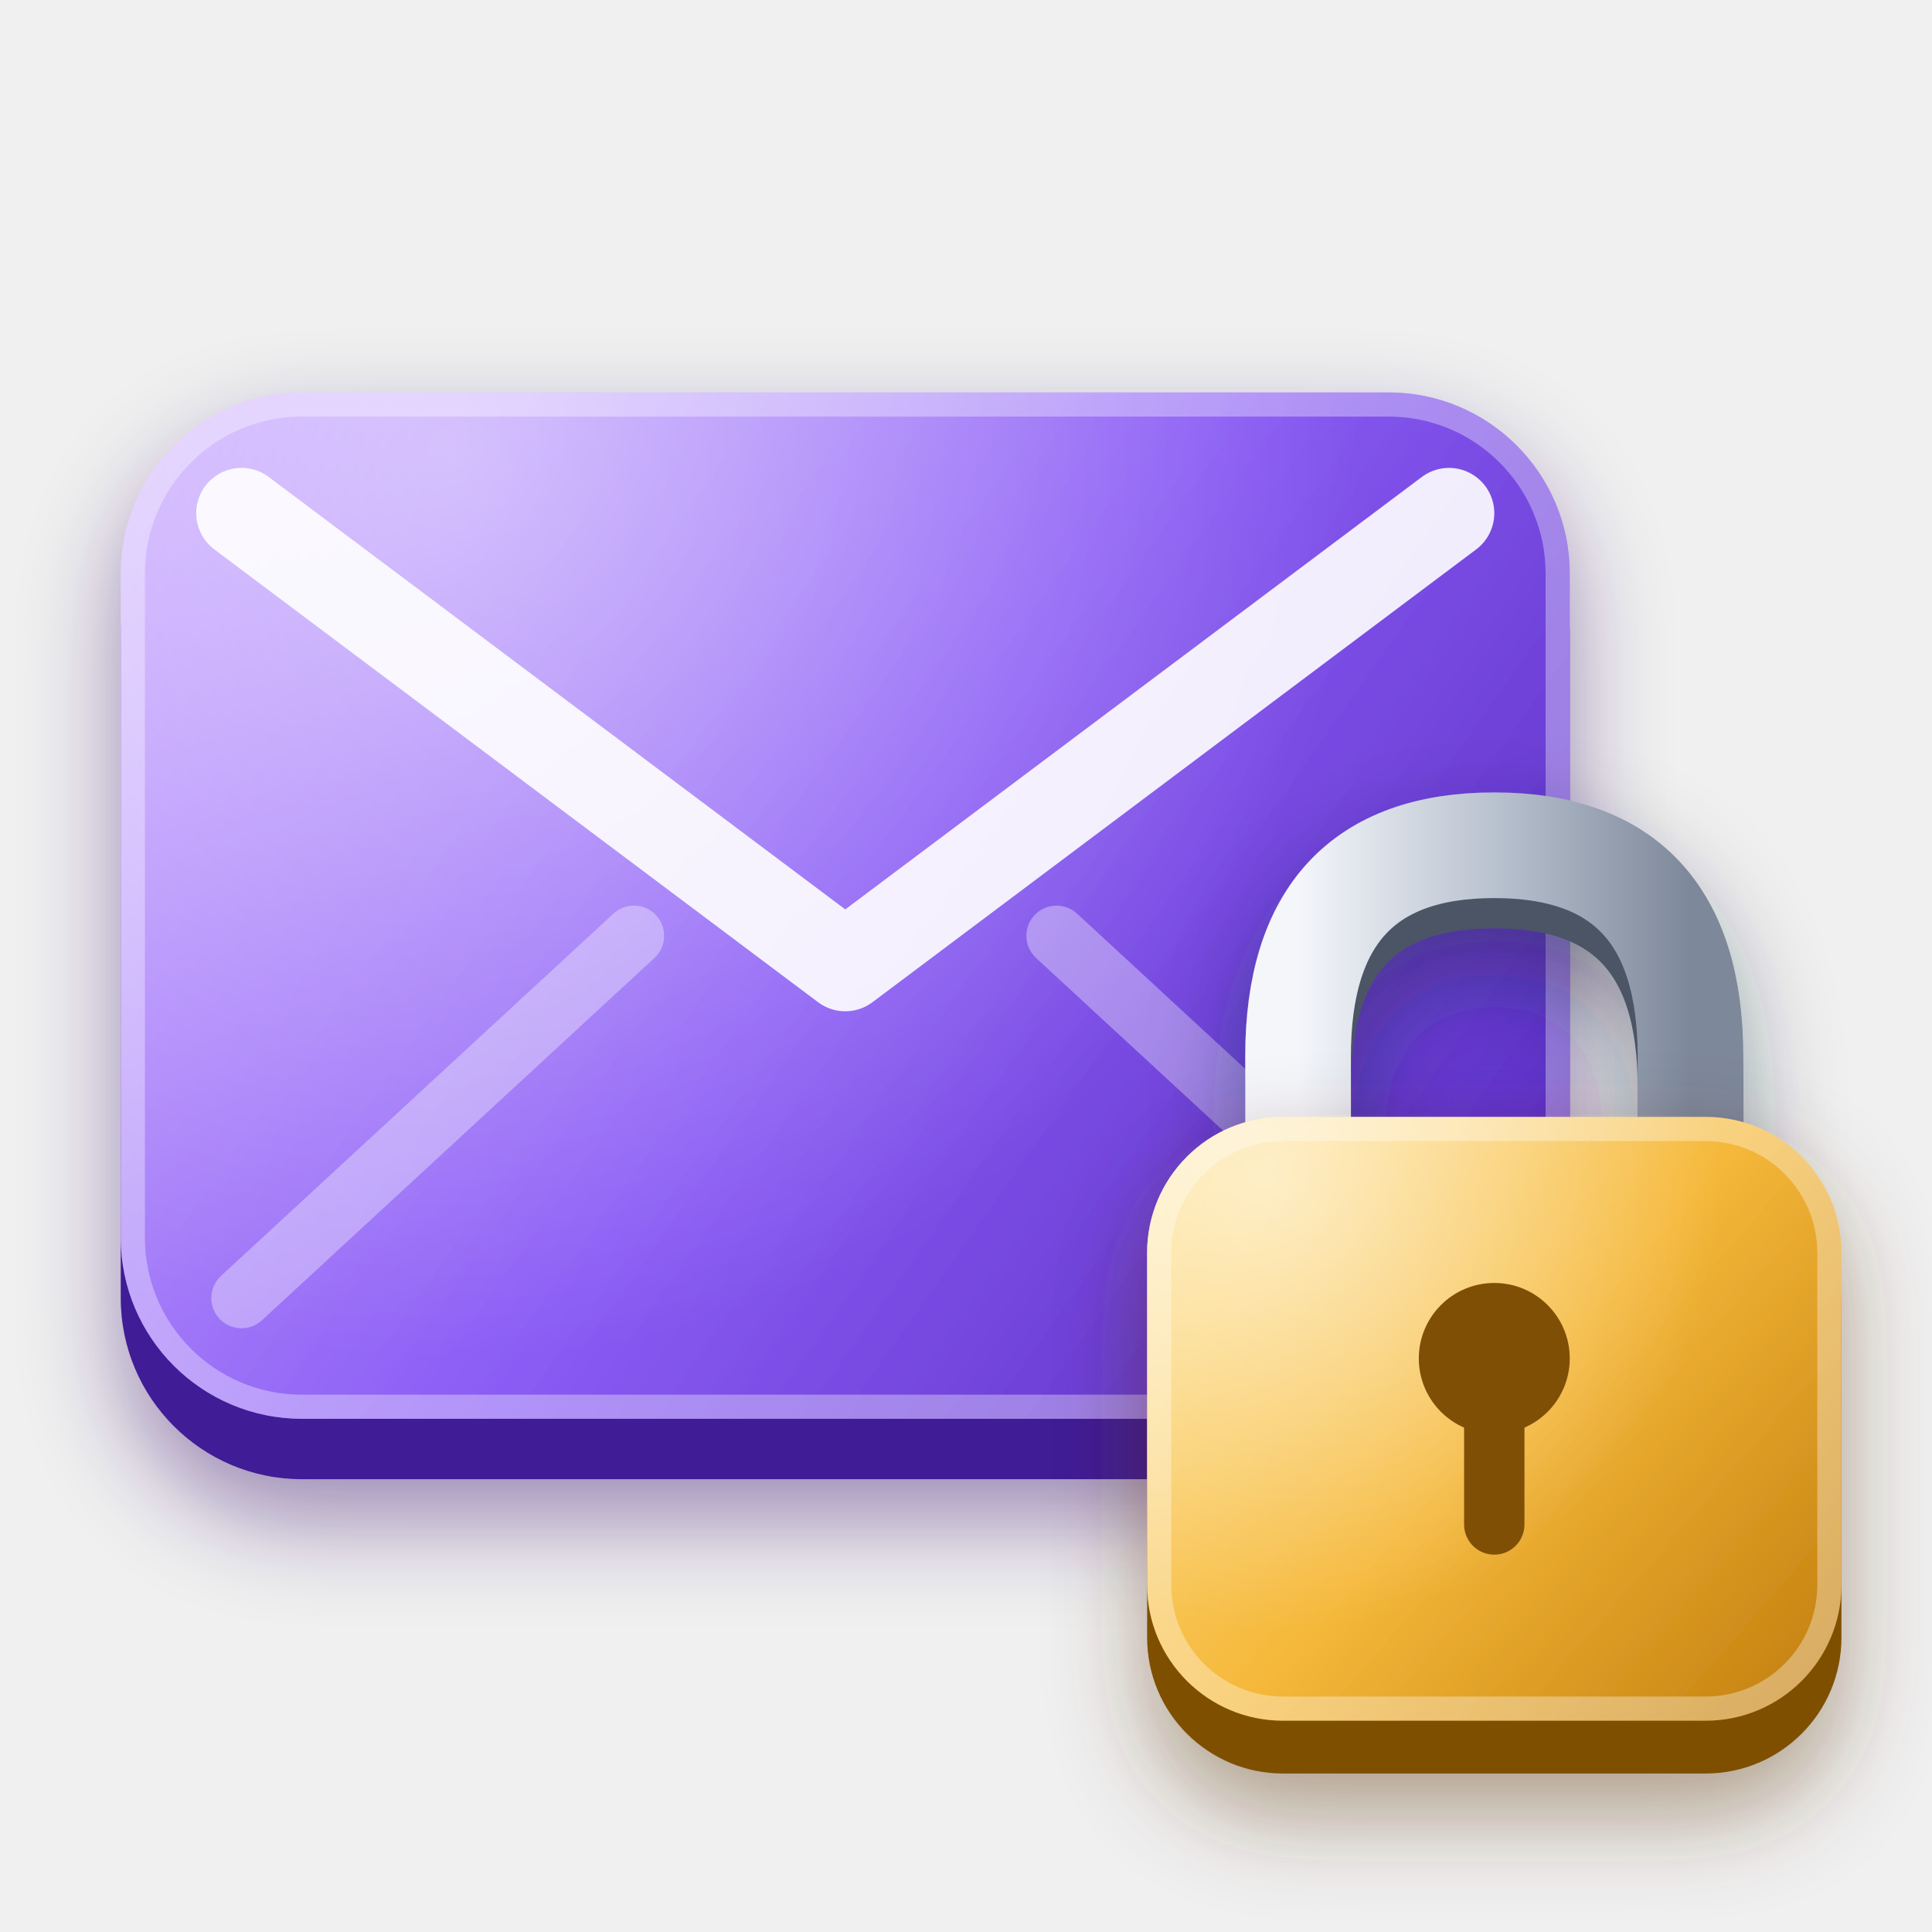
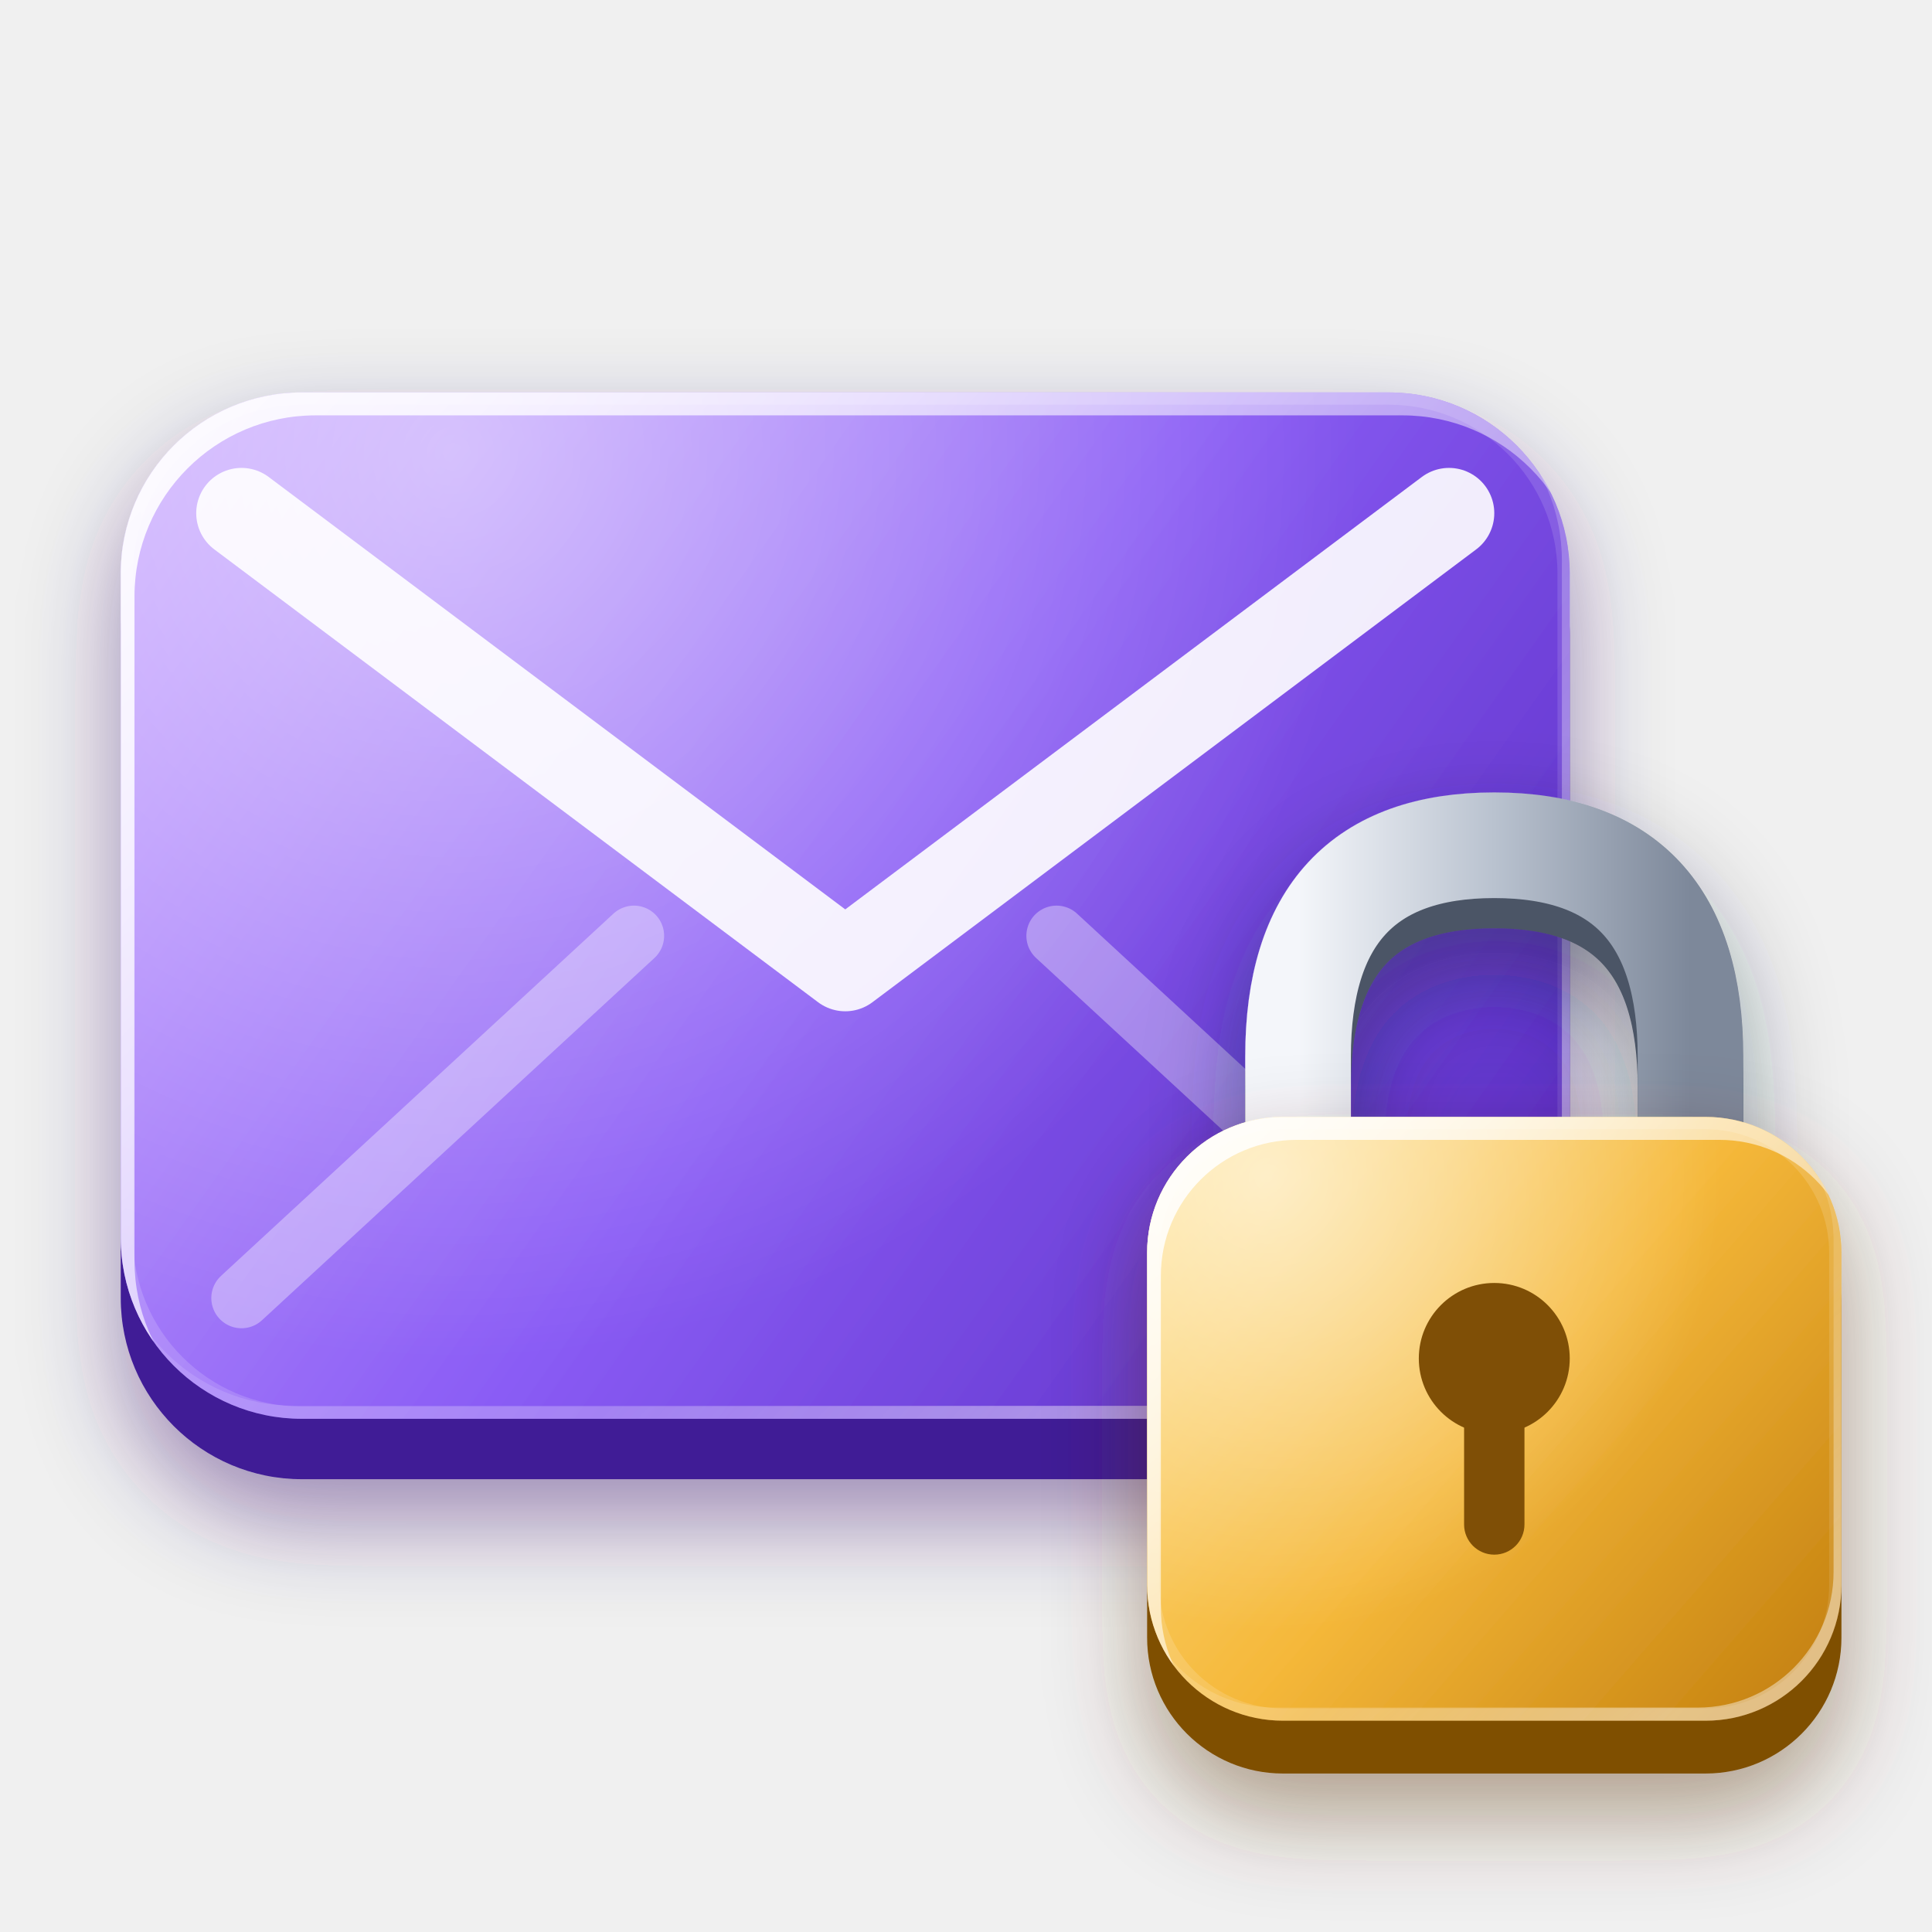
- <svg xmlns="http://www.w3.org/2000/svg" width="236" height="236" viewBox="0 0 128 128" fill="none">
+ <svg xmlns="http://www.w3.org/2000/svg" width="128" height="128" viewBox="0 0 128 128" preserveAspectRatio="none">
  <defs>
-     <linearGradient id="sing1" x1="8" y1="26" x2="104" y2="94" gradientUnits="userSpaceOnUse">
-       <stop offset="0" stop-color="#c9a8ff" />
-       <stop offset="0.5" stop-color="#8a5cf5" />
-       <stop offset="1" stop-color="#5327bd" />
-     </linearGradient>
-     <filter id="sins2" x="-12" y="-12" width="152" height="152" filterUnits="userSpaceOnUse">
+     <filter id="shadow1" x="-12" y="-12" width="152" height="152" filterUnits="userSpaceOnUse" color-interpolation-filters="sRGB">
      <feDropShadow dx="0" dy="2.8" stdDeviation="3.2" flood-color="#2e0f66" flood-opacity="0.42" />
    </filter>
-     <radialGradient id="sinr3" cx="30" cy="30" r="60" gradientUnits="userSpaceOnUse">
-       <stop offset="0" stop-color="#ffffff" stop-opacity="0.45" />
-       <stop offset="1" stop-color="#ffffff" stop-opacity="0" />
-     </radialGradient>
-     <mask id="sink4" maskUnits="userSpaceOnUse" x="0" y="0" width="128" height="128">
-       <rect x="8" y="26" width="96" height="68" rx="12" fill="#ffffff" />
-     </mask>
-     <clipPath id="sinc5">
-       <rect x="8" y="26" width="96" height="68" rx="12" fill="#000" />
+   </defs>
+   <g filter="url(#shadow1)">
+     <g fill="none">
+       <g transform="translate(0 4)">
+         <rect x="8" y="26" width="96" height="68" rx="12" fill="#3f1c96" />
+       </g>
+     </g>
+     <g fill="none">
+       <defs>
+         <linearGradient id="l3-sing1" x1="8" y1="26" x2="104" y2="94" gradientUnits="userSpaceOnUse">
+           <stop offset="0" stop-color="#c9a8ff" />
+           <stop offset="0.5" stop-color="#8a5cf5" />
+           <stop offset="1" stop-color="#5327bd" />
+         </linearGradient>
+       </defs>
+       <rect x="8" y="26" width="96" height="68" rx="12" fill="url(#l3-sing1)" />
+     </g>
+   </g>
+   <g fill="none">
+     <defs>
+       <radialGradient id="l4-sinr3" cx="30" cy="30" r="60" gradientUnits="userSpaceOnUse">
+         <stop offset="0" stop-color="#ffffff" stop-opacity="0.45" />
+         <stop offset="1" stop-color="#ffffff" stop-opacity="0" />
+       </radialGradient>
+       <mask id="l4-sink4" maskUnits="userSpaceOnUse" x="0" y="0" width="128" height="128">
+         <rect x="8" y="26" width="96" height="68" rx="12" fill="#ffffff" />
+       </mask>
+     </defs>
+     <g mask="url(#l4-sink4)">
+       <rect width="128" height="128" fill="url(#l4-sinr3)" />
+     </g>
+   </g>
+   <defs>
+     <clipPath id="clip5">
+       <path d="M20 26 H92 A12 12 0 0 1 104 38 V82 A12 12 0 0 1 92 94 H20 A12 12 0 0 1 8 82 V38 A12 12 0 0 1 20 26 Z" clip-rule="nonzero" />
    </clipPath>
-     <linearGradient id="sing6" x1="86" y1="0" x2="112" y2="0" gradientUnits="userSpaceOnUse">
-       <stop offset="0" stop-color="#f4f6fa" />
-       <stop offset="0.5" stop-color="#b9c2cf" />
-       <stop offset="1" stop-color="#7d889a" />
-     </linearGradient>
-     <filter id="sins7" x="-12" y="-12" width="152" height="152" filterUnits="userSpaceOnUse">
+   </defs>
+   <g clip-path="url(#clip5)">
+     <defs>
+       <clipPath id="rim6">
+         <path d="M20 26H92A12 12 0 0 1 104 38V82A12 12 0 0 1 92 94H20A12 12 0 0 1 8 82V38A12 12 0 0 1 20 26Z" clip-rule="nonzero" />
+       </clipPath>
+       <linearGradient id="rim6g0" x1="8" y1="26" x2="80" y2="94" gradientUnits="userSpaceOnUse">
+         <stop offset="0" stop-color="#ffffff" stop-opacity="0.200" />
+         <stop offset="1" stop-color="#ffffff" stop-opacity="0.100" />
+       </linearGradient>
+       <linearGradient id="rim6g1" x1="8" y1="26" x2="80" y2="94" gradientUnits="userSpaceOnUse">
+         <stop offset="0" stop-color="#ffffff" stop-opacity="0.950" />
+         <stop offset="0.45" stop-color="#ffffff" stop-opacity="0.600" />
+         <stop offset="1" stop-color="#ffffff" stop-opacity="0.250" />
+       </linearGradient>
+       <linearGradient id="rim6g2" x1="8" y1="26" x2="80" y2="94" gradientUnits="userSpaceOnUse">
+         <stop offset="0" stop-color="#ffffff" stop-opacity="0.050" />
+         <stop offset="0.7" stop-color="#ffffff" stop-opacity="0.150" />
+         <stop offset="1" stop-color="#ffffff" stop-opacity="0.420" />
+       </linearGradient>
+     </defs>
+     <g clip-path="url(#rim6)">
+       <path d="M20 26H92A12 12 0 0 1 104 38V82A12 12 0 0 1 92 94H20A12 12 0 0 1 8 82V38A12 12 0 0 1 20 26Z" fill="none" stroke="url(#rim6g0)" stroke-width="1.627" />
+       <path d="M20 26H92A12 12 0 0 1 104 38V82A12 12 0 0 1 92 94H20A12 12 0 0 1 8 82V38A12 12 0 0 1 20 26ZM20.911 27.519 H92.911 A12 12 0 0 1 104.911 39.519 V83.519 A12 12 0 0 1 92.911 95.519 H20.911 A12 12 0 0 1 8.911 83.519 V39.519 A12 12 0 0 1 20.911 27.519 Z" fill="url(#rim6g1)" fill-rule="evenodd" />
+       <path d="M20 26H92A12 12 0 0 1 104 38V82A12 12 0 0 1 92 94H20A12 12 0 0 1 8 82V38A12 12 0 0 1 20 26ZM19.479 25.132 H91.479 A12 12 0 0 1 103.479 37.132 V81.132 A12 12 0 0 1 91.479 93.132 H19.479 A12 12 0 0 1 7.479 81.132 V37.132 A12 12 0 0 1 19.479 25.132 Z" fill="url(#rim6g2)" fill-rule="evenodd" />
+     </g>
+   </g>
+   <g fill="none">
+     <path d="M16 34L56 64L96 34" stroke="#ffffff" stroke-opacity="0.9" stroke-width="6" stroke-linecap="round" stroke-linejoin="round" fill="none" />
+   </g>
+   <g fill="none">
+     <path d="M16 86L42 62M96 86L70 62" stroke="#ffffff" stroke-opacity="0.35" stroke-width="4" stroke-linecap="round" fill="none" />
+   </g>
+   <defs>
+     <filter id="shadow9" x="-12" y="-12" width="152" height="152" filterUnits="userSpaceOnUse" color-interpolation-filters="sRGB">
      <feDropShadow dx="0" dy="2.8" stdDeviation="3.2" flood-color="#1a2438" flood-opacity="0.42" />
    </filter>
-     <linearGradient id="sing8" x1="76" y1="74" x2="122" y2="114" gradientUnits="userSpaceOnUse">
-       <stop offset="0" stop-color="#ffe08a" />
-       <stop offset="0.5" stop-color="#f5b83a" />
-       <stop offset="1" stop-color="#c07c0c" />
-     </linearGradient>
-     <filter id="sins9" x="-12" y="-12" width="152" height="152" filterUnits="userSpaceOnUse">
+   </defs>
+   <g filter="url(#shadow9)">
+     <g fill="none">
+       <g transform="translate(0 2)">
+         <path d="M86 78V70Q86 56 99 56Q112 56 112 70V78" stroke="#4c5566" stroke-width="7" fill="none" />
+       </g>
+     </g>
+     <g fill="none">
+       <defs>
+         <linearGradient id="l11-sing6" x1="86" y1="0" x2="112" y2="0" gradientUnits="userSpaceOnUse">
+           <stop offset="0" stop-color="#f4f6fa" />
+           <stop offset="0.5" stop-color="#b9c2cf" />
+           <stop offset="1" stop-color="#7d889a" />
+         </linearGradient>
+       </defs>
+       <path d="M86 78V70Q86 56 99 56Q112 56 112 70V78" stroke="url(#l11-sing6)" stroke-width="7" fill="none" />
+     </g>
+   </g>
+   <defs>
+     <filter id="shadow12" x="-12" y="-12" width="152" height="152" filterUnits="userSpaceOnUse" color-interpolation-filters="sRGB">
      <feDropShadow dx="0" dy="2.8" stdDeviation="3.2" flood-color="#593305" flood-opacity="0.42" />
    </filter>
-     <radialGradient id="sinr10" cx="84" cy="78" r="30" gradientUnits="userSpaceOnUse">
-       <stop offset="0" stop-color="#ffffff" stop-opacity="0.6" />
-       <stop offset="1" stop-color="#ffffff" stop-opacity="0" />
-     </radialGradient>
-     <mask id="sink11" maskUnits="userSpaceOnUse" x="0" y="0" width="128" height="128">
-       <rect x="76" y="74" width="46" height="40" rx="9" fill="#ffffff" />
-     </mask>
-     <clipPath id="sinc12">
-       <rect x="76" y="74" width="46" height="40" rx="9" fill="#000" />
+   </defs>
+   <g filter="url(#shadow12)">
+     <g fill="none">
+       <g transform="translate(0 3.5)">
+         <rect x="76" y="74" width="46" height="40" rx="9" fill="#7f4f06" />
+       </g>
+     </g>
+     <g fill="none">
+       <defs>
+         <linearGradient id="l14-sing8" x1="76" y1="74" x2="122" y2="114" gradientUnits="userSpaceOnUse">
+           <stop offset="0" stop-color="#ffe08a" />
+           <stop offset="0.5" stop-color="#f5b83a" />
+           <stop offset="1" stop-color="#c07c0c" />
+         </linearGradient>
+       </defs>
+       <rect x="76" y="74" width="46" height="40" rx="9" fill="url(#l14-sing8)" />
+     </g>
+   </g>
+   <g fill="none">
+     <defs>
+       <radialGradient id="l15-sinr10" cx="84" cy="78" r="30" gradientUnits="userSpaceOnUse">
+         <stop offset="0" stop-color="#ffffff" stop-opacity="0.6" />
+         <stop offset="1" stop-color="#ffffff" stop-opacity="0" />
+       </radialGradient>
+       <mask id="l15-sink11" maskUnits="userSpaceOnUse" x="0" y="0" width="128" height="128">
+         <rect x="76" y="74" width="46" height="40" rx="9" fill="#ffffff" />
+       </mask>
+     </defs>
+     <g mask="url(#l15-sink11)">
+       <rect width="128" height="128" fill="url(#l15-sinr10)" />
+     </g>
+   </g>
+   <defs>
+     <clipPath id="clip16">
+       <path d="M85 74 H113 A9 9 0 0 1 122 83 V105 A9 9 0 0 1 113 114 H85 A9 9 0 0 1 76 105 V83 A9 9 0 0 1 85 74 Z" clip-rule="nonzero" />
    </clipPath>
  </defs>
-   <g filter="url(#sins2)">
-     <g transform="translate(0 4)">
-       <rect x="8" y="26" width="96" height="68" rx="12" fill="#3f1c96" />
+   <g clip-path="url(#clip16)">
+     <defs>
+       <clipPath id="rim17">
+         <path d="M85 74H113A9 9 0 0 1 122 83V105A9 9 0 0 1 113 114H85A9 9 0 0 1 76 105V83A9 9 0 0 1 85 74Z" clip-rule="nonzero" />
+       </clipPath>
+       <linearGradient id="rim17g0" x1="76" y1="74" x2="110.5" y2="114" gradientUnits="userSpaceOnUse">
+         <stop offset="0" stop-color="#ffffff" stop-opacity="0.200" />
+         <stop offset="1" stop-color="#ffffff" stop-opacity="0.100" />
+       </linearGradient>
+       <linearGradient id="rim17g1" x1="76" y1="74" x2="110.5" y2="114" gradientUnits="userSpaceOnUse">
+         <stop offset="0" stop-color="#ffffff" stop-opacity="0.950" />
+         <stop offset="0.45" stop-color="#ffffff" stop-opacity="0.600" />
+         <stop offset="1" stop-color="#ffffff" stop-opacity="0.250" />
+       </linearGradient>
+       <linearGradient id="rim17g2" x1="76" y1="74" x2="110.5" y2="114" gradientUnits="userSpaceOnUse">
+         <stop offset="0" stop-color="#ffffff" stop-opacity="0.050" />
+         <stop offset="0.7" stop-color="#ffffff" stop-opacity="0.150" />
+         <stop offset="1" stop-color="#ffffff" stop-opacity="0.420" />
+       </linearGradient>
+     </defs>
+     <g clip-path="url(#rim17)">
+       <path d="M85 74H113A9 9 0 0 1 122 83V105A9 9 0 0 1 113 114H85A9 9 0 0 1 76 105V83A9 9 0 0 1 85 74Z" fill="none" stroke="url(#rim17g0)" stroke-width="1.627" />
+       <path d="M85 74H113A9 9 0 0 1 122 83V105A9 9 0 0 1 113 114H85A9 9 0 0 1 76 105V83A9 9 0 0 1 85 74ZM85.911 75.519 H113.911 A9 9 0 0 1 122.911 84.519 V106.519 A9 9 0 0 1 113.911 115.519 H85.911 A9 9 0 0 1 76.911 106.519 V84.519 A9 9 0 0 1 85.911 75.519 Z" fill="url(#rim17g1)" fill-rule="evenodd" />
+       <path d="M85 74H113A9 9 0 0 1 122 83V105A9 9 0 0 1 113 114H85A9 9 0 0 1 76 105V83A9 9 0 0 1 85 74ZM84.479 73.132 H112.479 A9 9 0 0 1 121.479 82.132 V104.132 A9 9 0 0 1 112.479 113.132 H84.479 A9 9 0 0 1 75.479 104.132 V82.132 A9 9 0 0 1 84.479 73.132 Z" fill="url(#rim17g2)" fill-rule="evenodd" />
    </g>
-     <rect x="8" y="26" width="96" height="68" rx="12" fill="url(#sing1)" />
  </g>
-   <g mask="url(#sink4)">
-     <rect width="128" height="128" fill="url(#sinr3)" />
+   <g fill="none">
+     <circle cx="99" cy="90" r="5" fill="#7f4f06" />
  </g>
-   <g clip-path="url(#sinc5)">
-     <rect x="8" y="26" width="96" height="68" rx="12" fill="none" stroke="#ffffff" stroke-opacity="0.34" stroke-width="3.2" />
+   <g fill="none">
+     <rect x="97" y="92" width="4" height="11" rx="2" fill="#7f4f06" />
  </g>
-   <path d="M16 34L56 64L96 34" stroke="#ffffff" stroke-opacity="0.9" stroke-width="6" stroke-linecap="round" stroke-linejoin="round" fill="none" />
-   <path d="M16 86L42 62M96 86L70 62" stroke="#ffffff" stroke-opacity="0.35" stroke-width="4" stroke-linecap="round" fill="none" />
-   <g filter="url(#sins7)">
-     <g transform="translate(0 2)">
-       <path d="M86 78V70Q86 56 99 56Q112 56 112 70V78" stroke="#4c5566" stroke-width="7" fill="none" />
-     </g>
-     <path d="M86 78V70Q86 56 99 56Q112 56 112 70V78" stroke="url(#sing6)" stroke-width="7" fill="none" />
-   </g>
-   <g filter="url(#sins9)">
-     <g transform="translate(0 3.5)">
-       <rect x="76" y="74" width="46" height="40" rx="9" fill="#7f4f06" />
-     </g>
-     <rect x="76" y="74" width="46" height="40" rx="9" fill="url(#sing8)" />
-   </g>
-   <g mask="url(#sink11)">
-     <rect width="128" height="128" fill="url(#sinr10)" />
-   </g>
-   <g clip-path="url(#sinc12)">
-     <rect x="76" y="74" width="46" height="40" rx="9" fill="none" stroke="#ffffff" stroke-opacity="0.34" stroke-width="3.2" />
-   </g>
-   <circle cx="99" cy="90" r="5" fill="#7f4f06" />
-   <rect x="97" y="92" width="4" height="11" rx="2" fill="#7f4f06" />
</svg>
